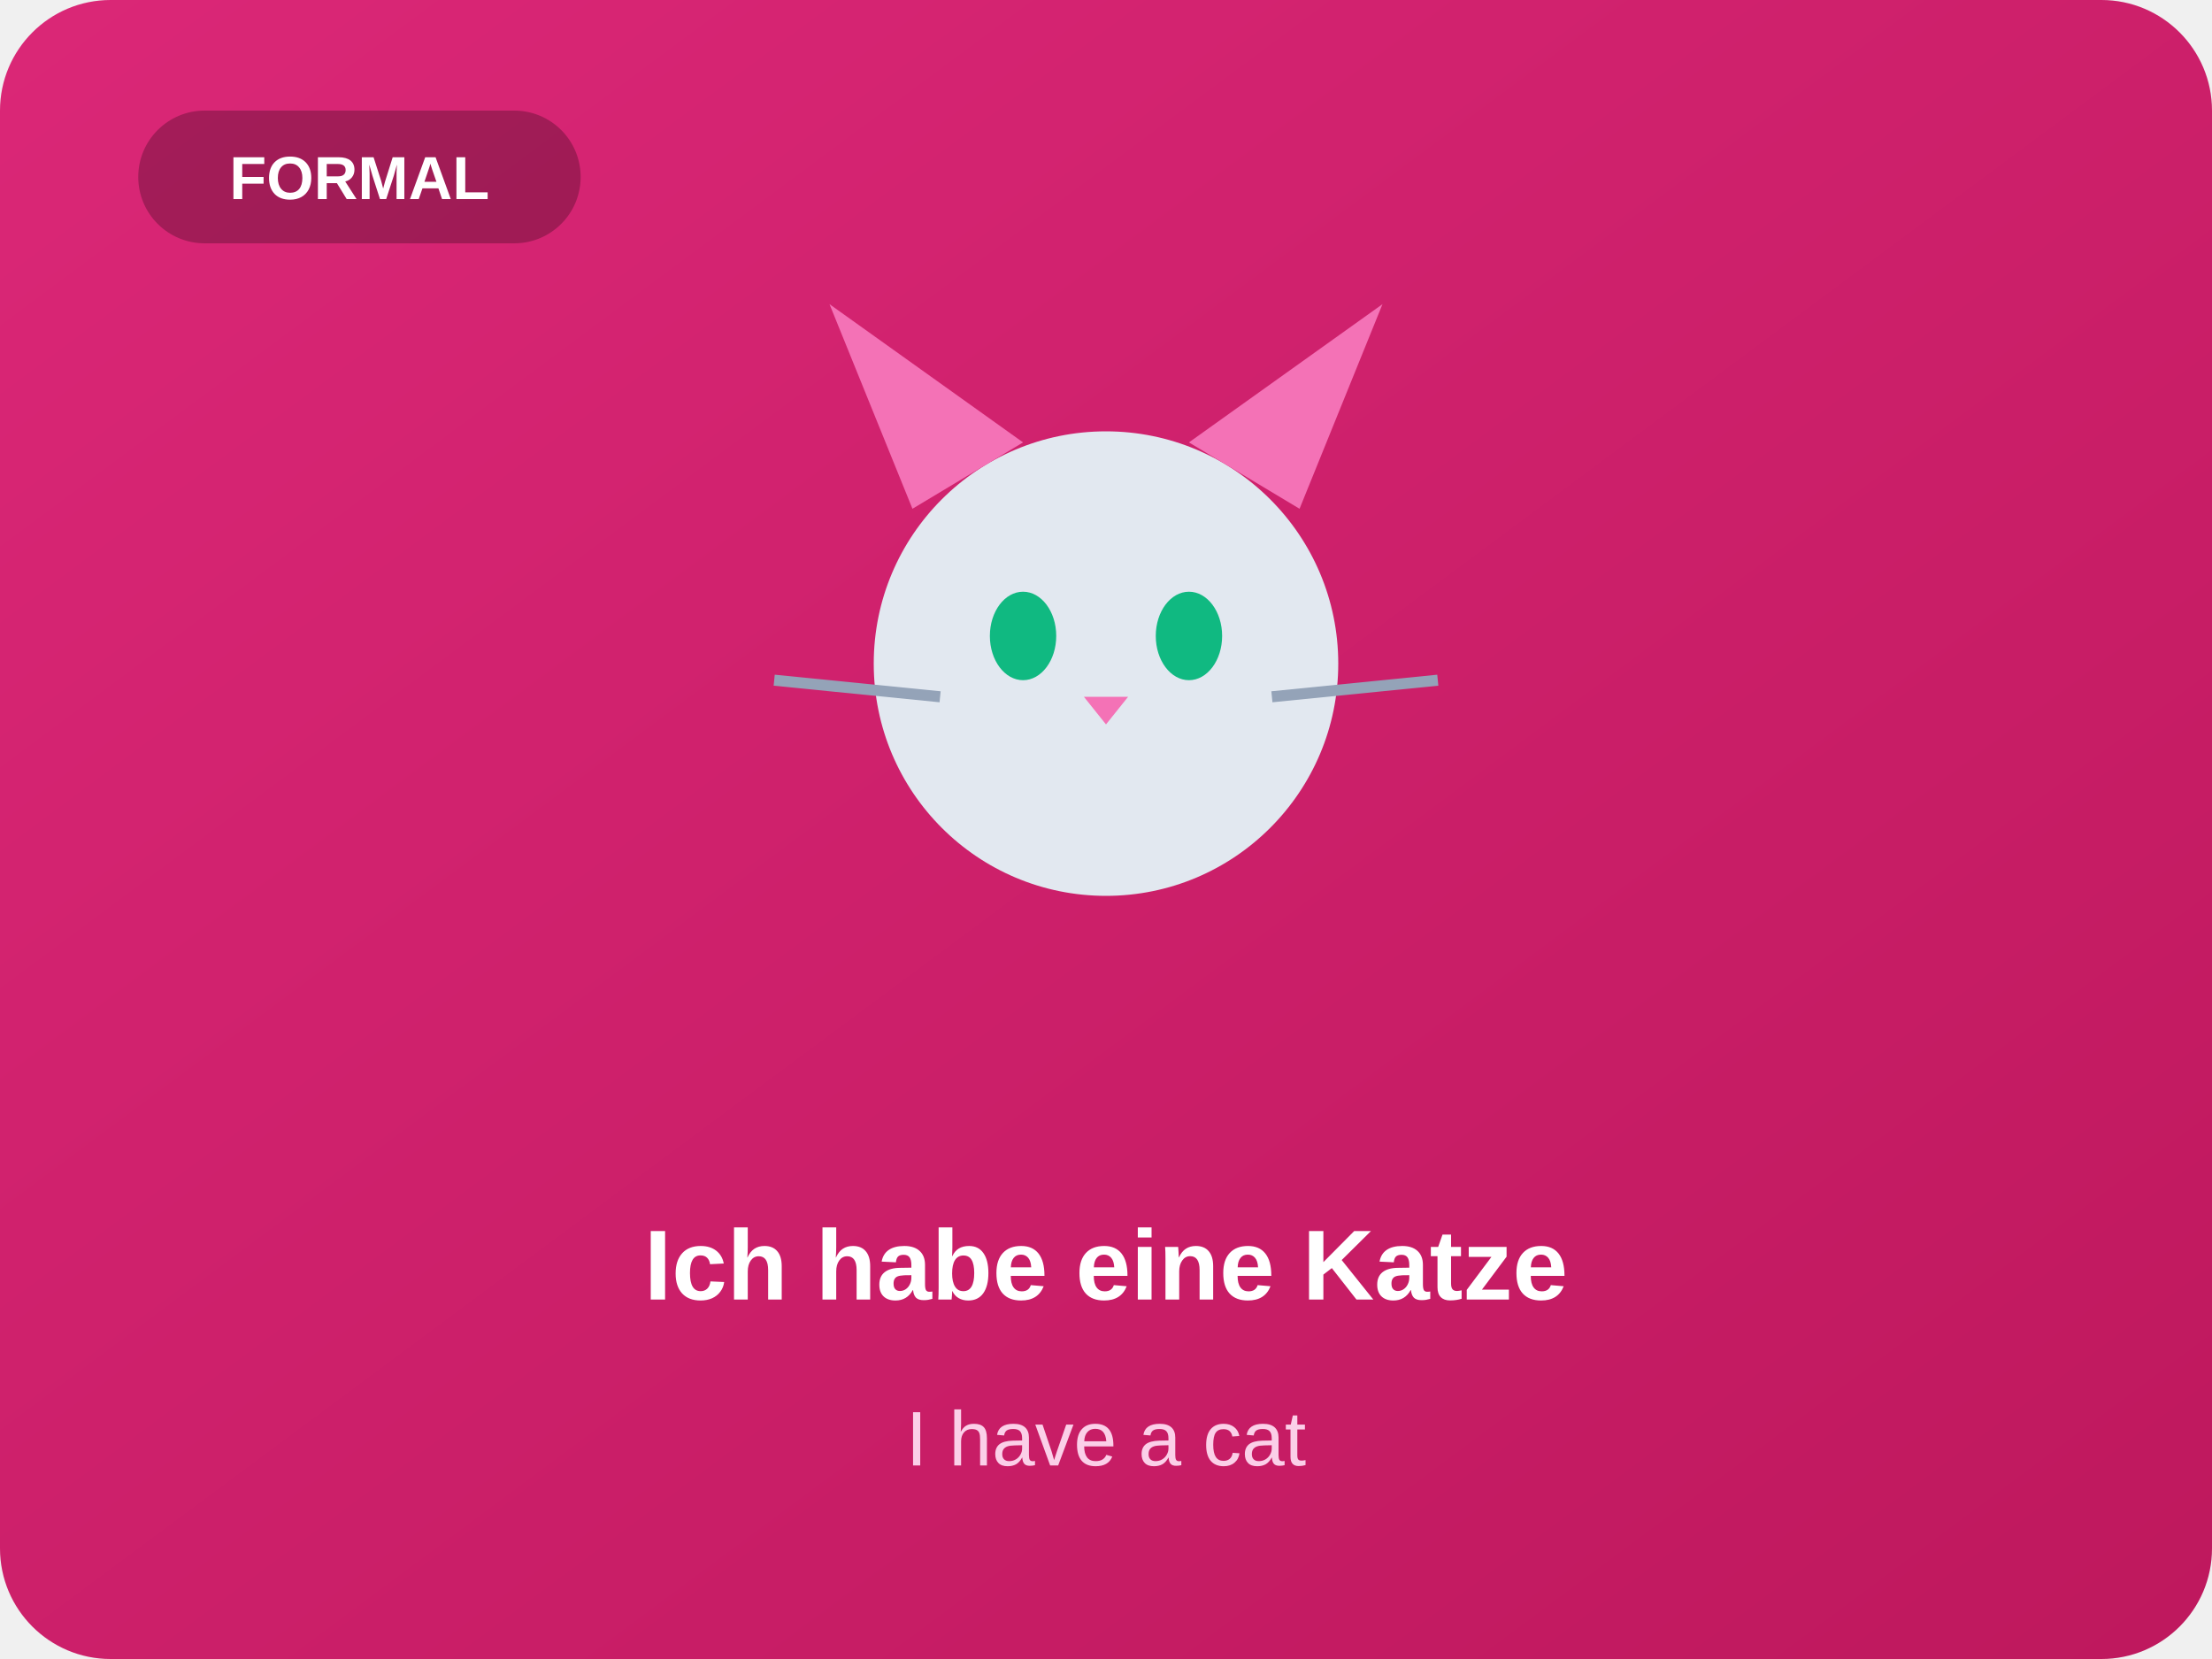
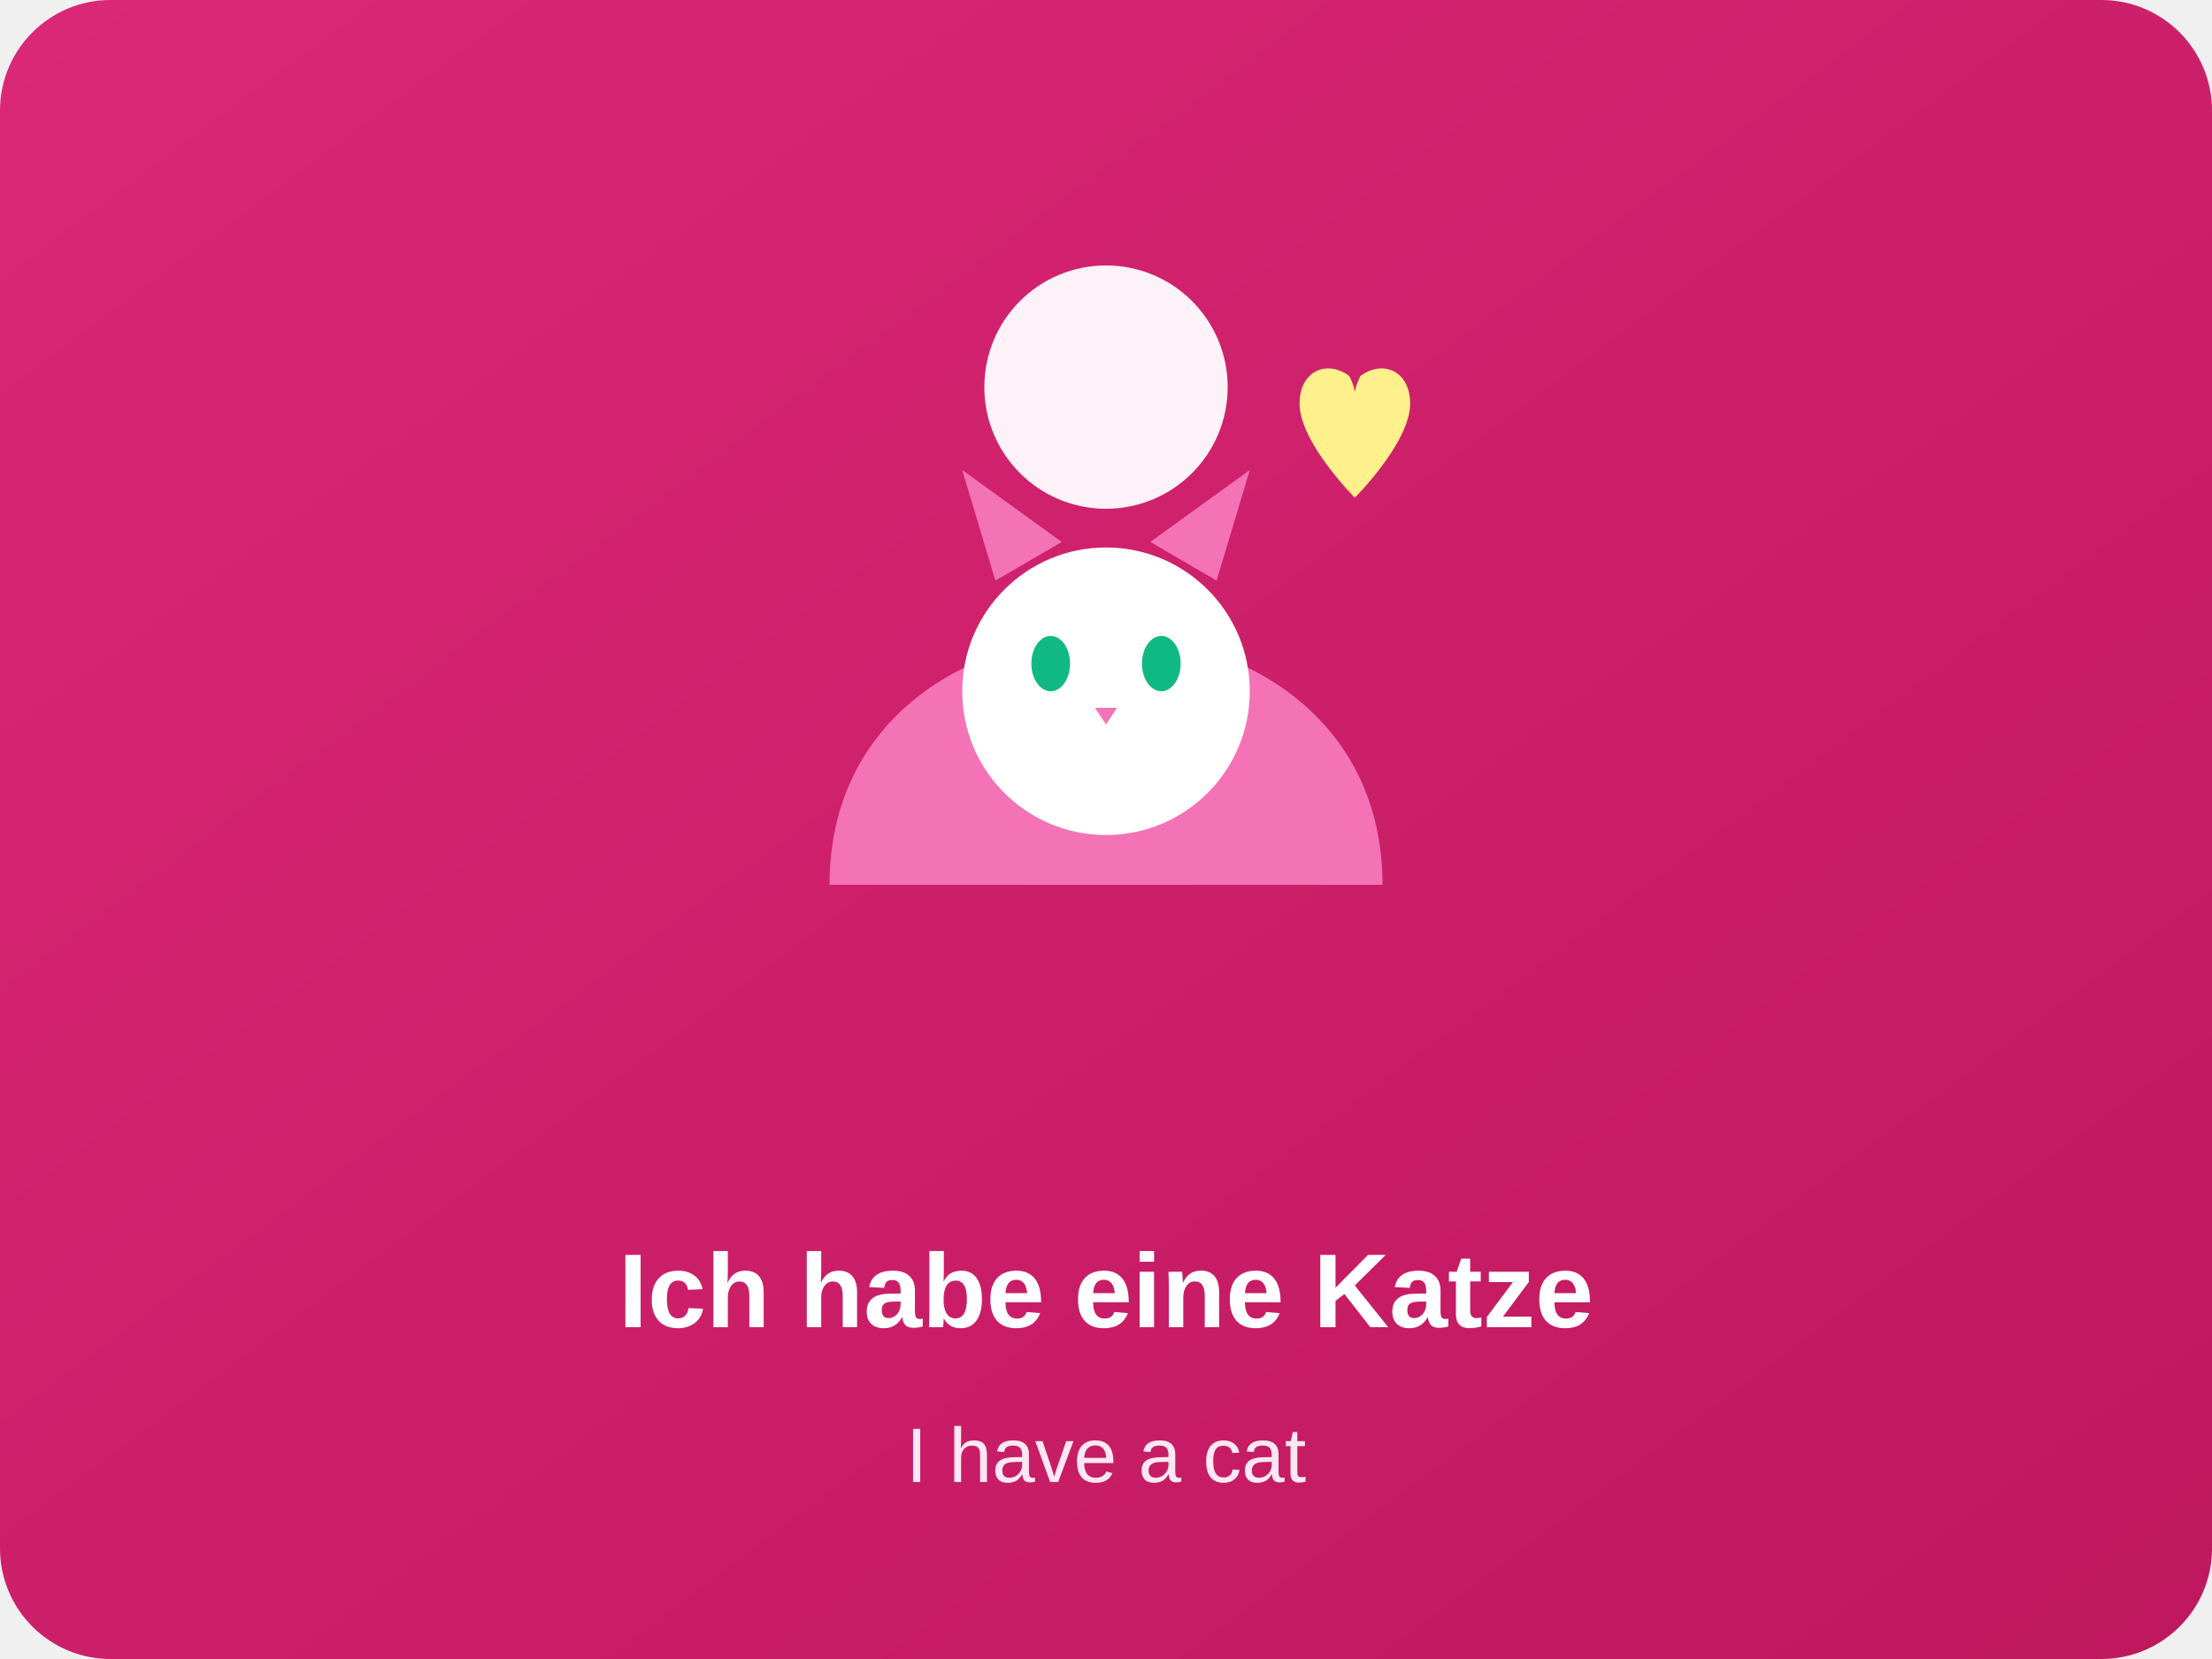
- <svg xmlns="http://www.w3.org/2000/svg" viewBox="0 0 400 300" width="100%" height="100%">
+ <svg xmlns="http://www.w3.org/2000/svg" viewBox="0 0 400 300">
  <defs>
-     <linearGradient id="bg_28" x1="0%" y1="0%" x2="100%" y2="100%">
+     <linearGradient id="bg28" x1="0%" y1="0%" x2="100%" y2="100%">
      <stop offset="0%" stop-color="#DB2777" />
      <stop offset="100%" stop-color="#BE185D" />
    </linearGradient>
  </defs>
-   <rect width="400" height="300" rx="20" fill="url(#bg_28)" />
-   <rect x="25" y="20" width="80" height="24" rx="12" fill="#000000" fill-opacity="0.25" />
-   <text x="65" y="36" font-family="Arial, sans-serif" font-size="11" font-weight="bold" fill="#FFFFFF" text-anchor="middle">FORMAL</text>
-   <circle cx="200" cy="120" r="42" fill="#E2E8F0" />
-   <polygon points="165,92 150,55 185,80" fill="#F472B6" />
-   <polygon points="235,92 250,55 215,80" fill="#F472B6" />
-   <ellipse cx="185" cy="115" rx="6" ry="8" fill="#10B981" />
-   <ellipse cx="215" cy="115" rx="6" ry="8" fill="#10B981" />
-   <polygon points="196,126 204,126 200,131" fill="#F472B6" />
-   <line x1="170" y1="126" x2="140" y2="123" stroke="#94A3B8" stroke-width="2" />
-   <line x1="230" y1="126" x2="260" y2="123" stroke="#94A3B8" stroke-width="2" />
-   <text x="200" y="235" font-family="Arial, sans-serif" font-size="18" font-weight="bold" fill="#FFFFFF" text-anchor="middle">Ich habe eine Katze</text>
-   <text x="200" y="265" font-family="Arial, sans-serif" font-size="14" fill="#FBCFE8" text-anchor="middle">I have a cat</text>
+   <rect width="400" height="300" rx="20" fill="url(#bg28)" />
+   <circle cx="200" cy="70" r="22" fill="#FDF2F8" />
+   <path d="M150 160 C150 100 250 100 250 160 Z" fill="#F472B6" />
+   <circle cx="200" cy="125" r="26" fill="#FFFFFF" />
+   <polygon points="180,105 174,85 192,98" fill="#F472B6" />
+   <polygon points="220,105 226,85 208,98" fill="#F472B6" />
+   <ellipse cx="190" cy="120" rx="3.5" ry="5" fill="#10B981" />
+   <ellipse cx="210" cy="120" rx="3.5" ry="5" fill="#10B981" />
+   <polygon points="198,128 202,128 200,131" fill="#F472B6" />
+   <path d="M245 90 C245 90 235 80 235 73 C235 67 240 65 244 68 C245 70 245 71 245 71 C245 71 245 70 246 68 C250 65 255 67 255 73 C255 80 245 90 245 90 Z" fill="#FEF08A" />
+   <text x="200" y="240" font-family="Arial, sans-serif" font-size="19" font-weight="bold" fill="#FFFFFF" text-anchor="middle">Ich habe eine Katze</text>
+   <text x="200" y="268" font-family="Arial, sans-serif" font-size="14" fill="#FCE7F3" text-anchor="middle">I have a cat</text>
</svg>
